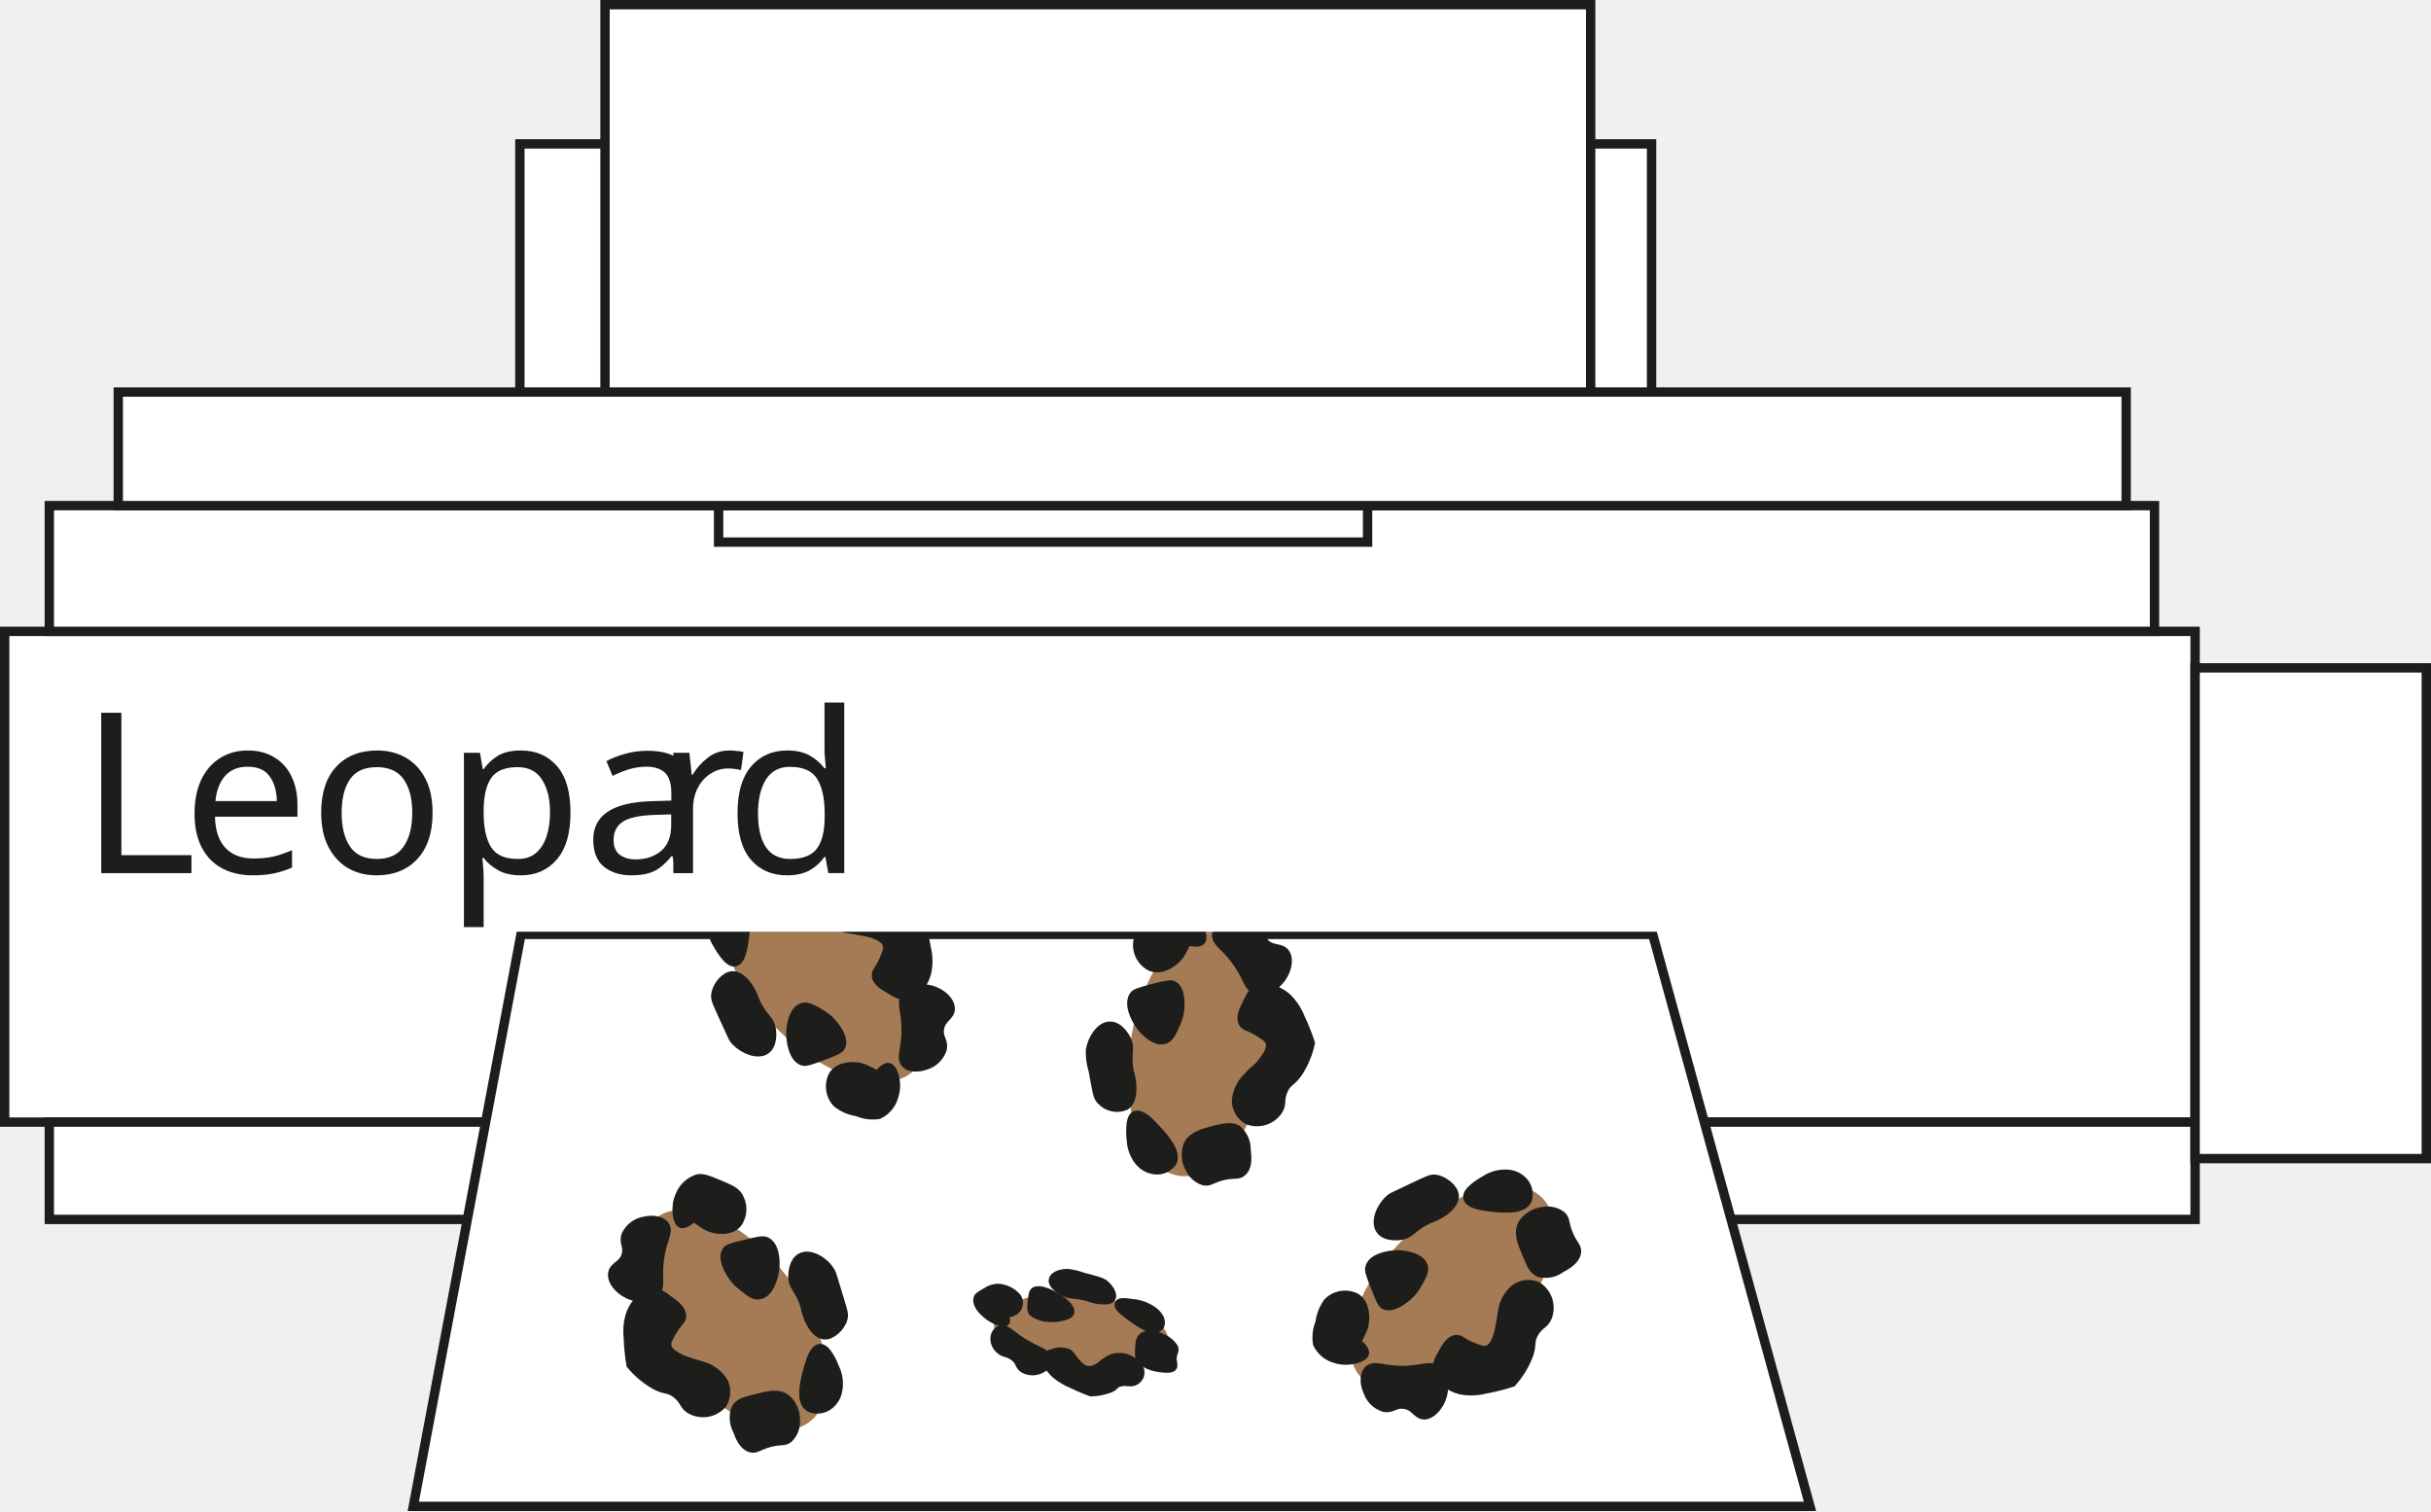
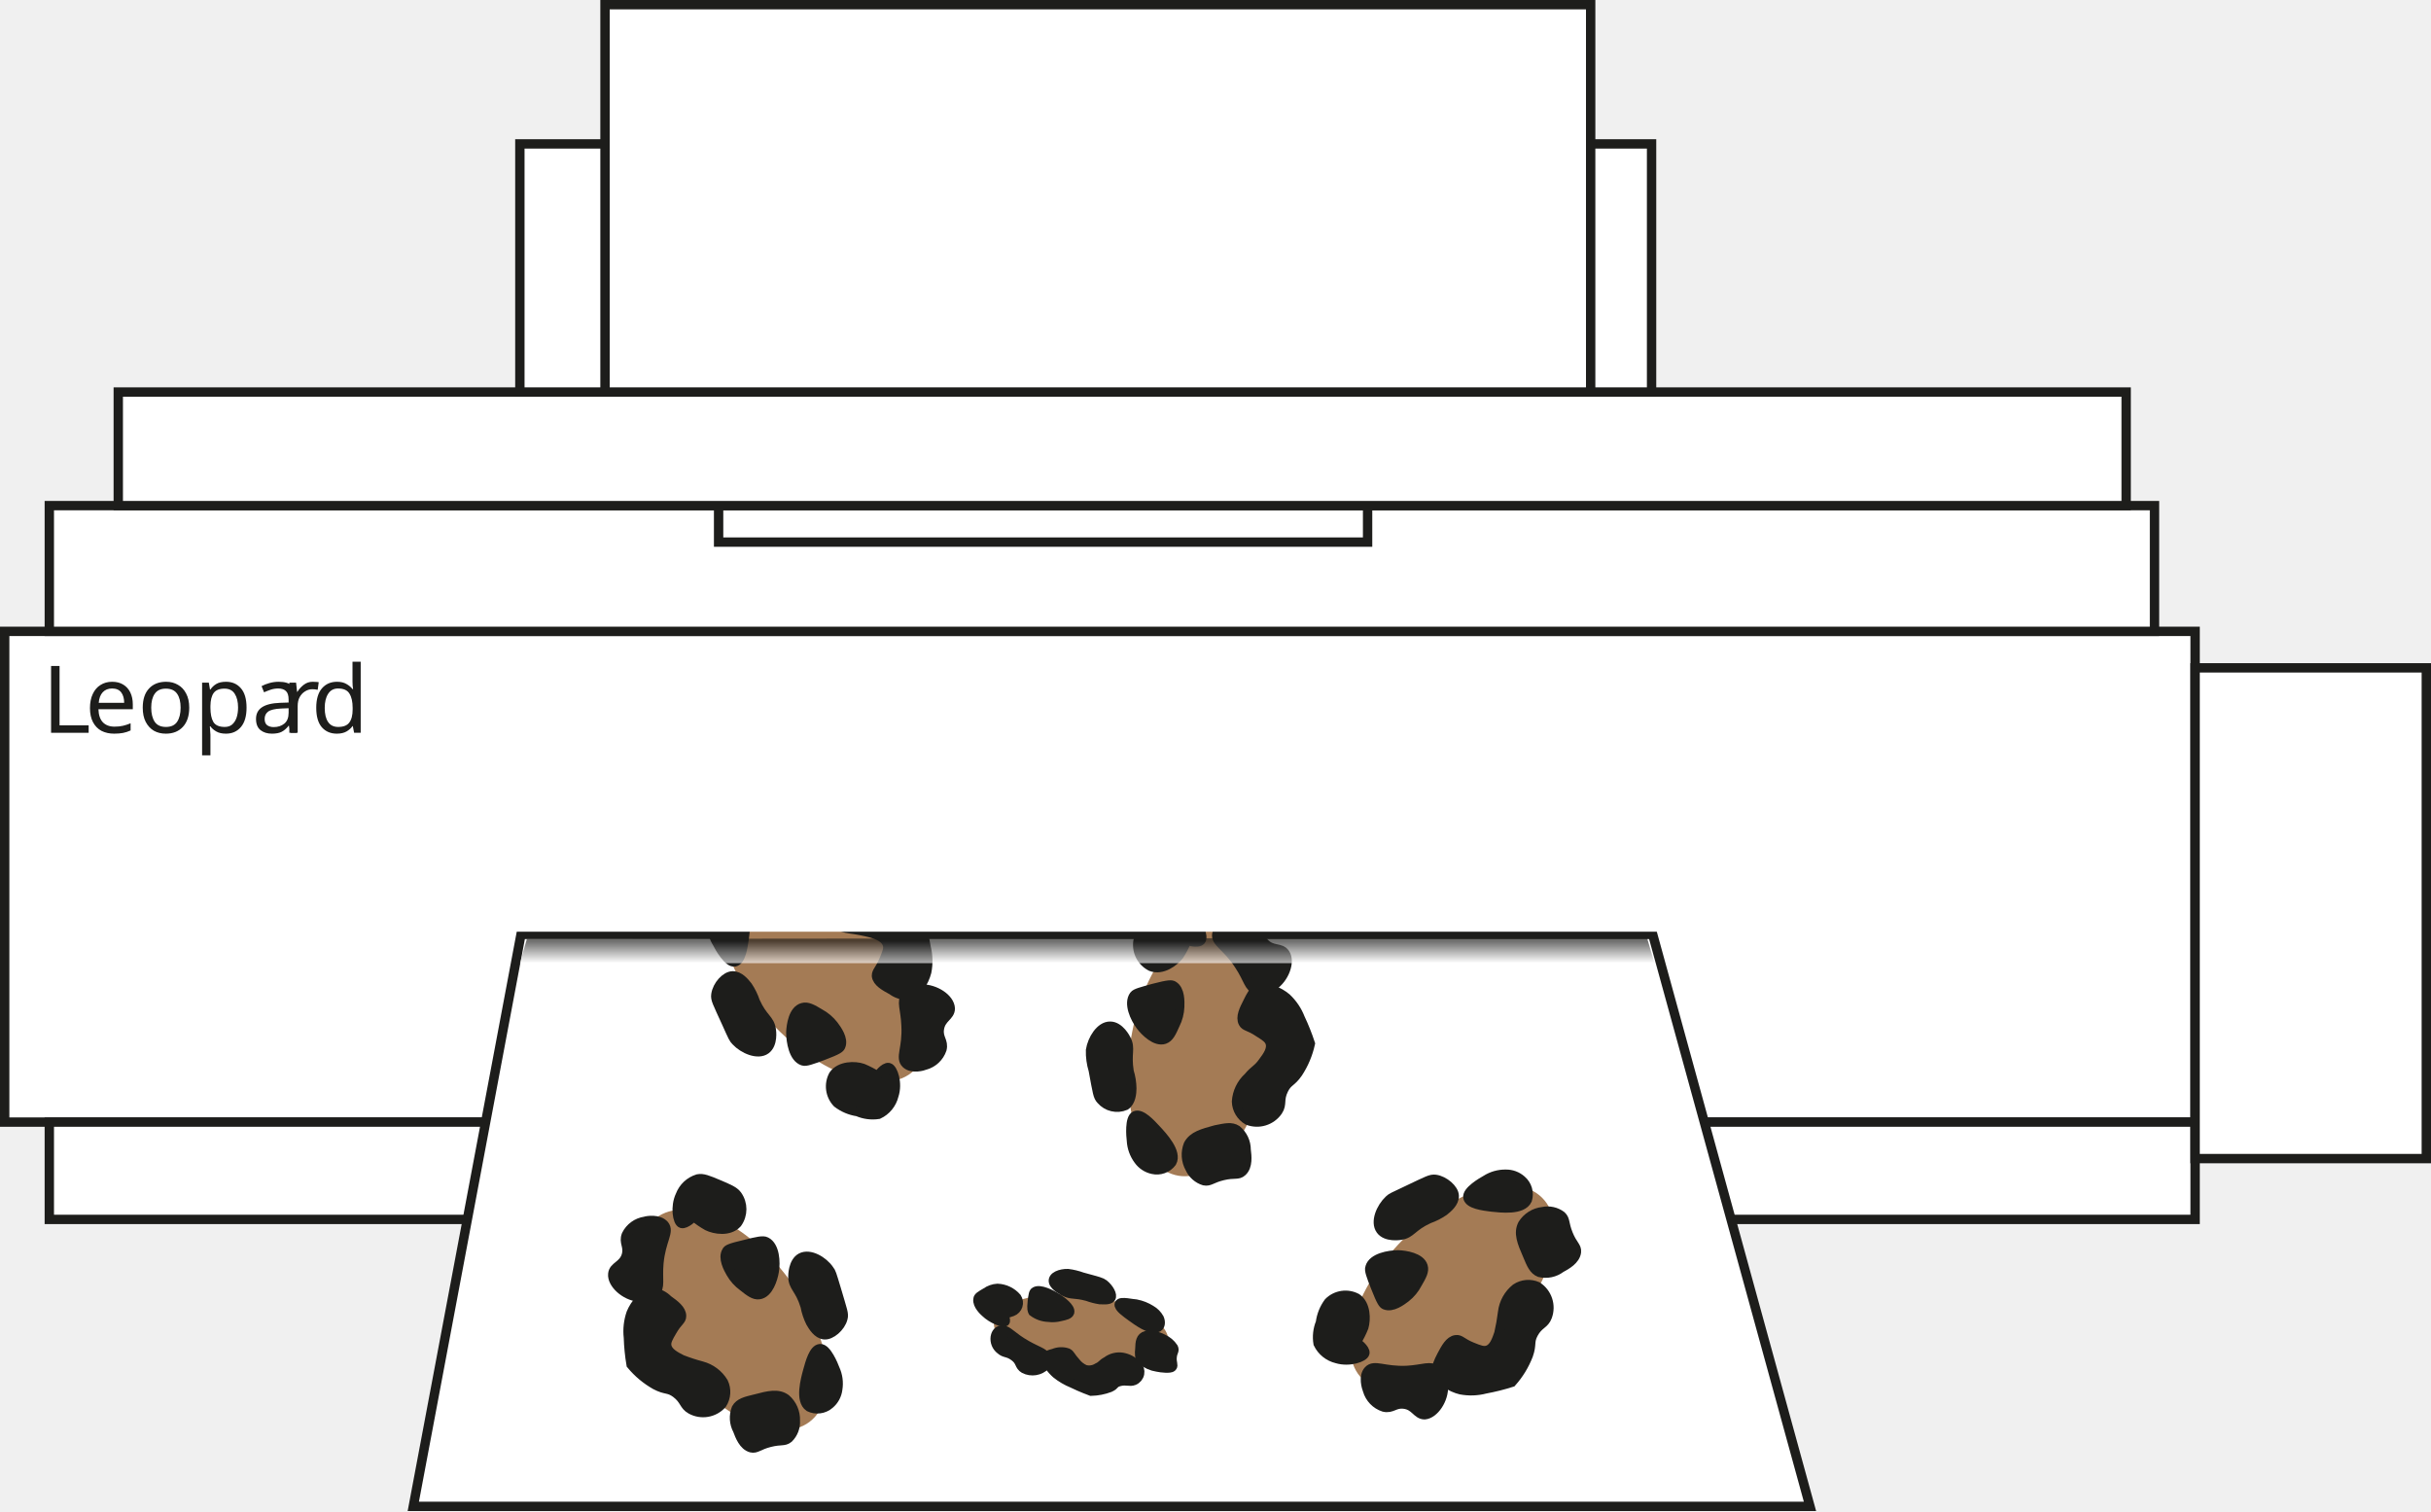
<svg xmlns="http://www.w3.org/2000/svg" viewBox="0 0 259.81 161.5">
  <defs>
-     <style>.cls-1,.cls-4{fill:#fff;}.cls-1,.cls-3{stroke:#1d1d1b;stroke-miterlimit:10;}.cls-2{fill:#a47b55;}.cls-3,.cls-5{fill:#1d1d1b;}.cls-5{font-size:24px;font-family:MyriadPro-Regular, Myriad Pro;}.cls-6{letter-spacing:-0.01em;}.cls-7{letter-spacing:-0.01em;}</style>
+     <style>.cls-1,.cls-4{fill:#fff;}.cls-1,.cls-3{stroke:#1d1d1b;stroke-miterlimit:10;}.cls-2{fill:#a47b55;}.cls-3,.cls-5{fill:#1d1d1b;}.cls-5{font-size:10px;font-family:MyriadPro-Regular, Myriad Pro;}.cls-6{letter-spacing:-0.01em;}.cls-7{letter-spacing:-0.01em;}.cls-8{letter-spacing:0em;}.cls-9{opacity:0.64;fill:url(#Naamloos_verloop_4);}</style>
+     <linearGradient id="Naamloos_verloop_4" x1="116.2" y1="102.94" x2="116.2" y2="100.23" gradientUnits="userSpaceOnUse">
+       <stop offset="0" stop-color="#fff" />
+       <stop offset="0.87" stop-color="#1d1d1b" />
+     </linearGradient>
  </defs>
  <g id="Laag_2" data-name="Laag 2">
-     <g id="Logo">
+     <g id="Paper_out" data-name="Paper out">
      <rect class="cls-1" x="0.5" y="67.48" width="234.1" height="52.45" />
      <rect class="cls-1" x="5.27" y="119.93" width="229.33" height="10.4" />
      <rect class="cls-1" x="234.6" y="71.38" width="24.71" height="52.45" />
      <rect class="cls-1" x="5.27" y="54.04" width="224.99" height="13.44" />
      <rect class="cls-1" x="76.8" y="54.04" width="69.36" height="3.9" />
      <rect class="cls-1" x="12.64" y="41.9" width="214.59" height="12.14" />
      <rect class="cls-1" x="55.56" y="15.38" width="120.95" height="26.52" />
      <rect class="cls-1" x="64.66" y="0.5" width="105.34" height="41.4" />
-     </g>
-     <g id="Paper_out" data-name="Paper out">
      <polygon class="cls-1" points="193.44 161 44.17 161 55.68 99.87 176.63 99.87 193.44 161" />
-       <path class="cls-2" d="M124.69,142.5c1,2.24-2.34,4-7.4,3.93s-9.94-1.94-10.91-4.18,2.34-4,7.4-3.93S123.72,140.26,124.69,142.5Z" />
-       <path class="cls-3" d="M107.1,142.15c.62,0,1,.69,2.63,1.61,1.17.67,1.79.77,2.07,1.26a.79.79,0,0,1-.08.9,1.93,1.93,0,0,1-2.26.36c-.56-.32-.35-.78-1.07-1.31s-1-.3-1.48-.73a1.48,1.48,0,0,1-.55-1.36C106.39,142.78,106.51,142.16,107.1,142.15Z" />
-       <path class="cls-3" d="M112.61,144.65a2.1,2.1,0,0,1,1.49,0c.33.17.28.35.87,1a2.6,2.6,0,0,0,1,.79,1.68,1.68,0,0,0,1.33-.2c.53-.25.46-.4,1-.7a2.24,2.24,0,0,1,1.68-.42,2.76,2.76,0,0,1,1.54.84,1,1,0,0,1-.32,1.64c-.47.19-.82-.08-1.52.1s-.42.36-1.06.65a6,6,0,0,1-2,.4h0s-1.09-.39-2-.85a7,7,0,0,1-1.71-1c-.54-.47-1.22-1.32-1-1.8C111.91,144.83,112.15,144.77,112.61,144.65Z" />
-       <path class="cls-3" d="M122.49,142.75a3,3,0,0,1,1.79.34,2.58,2.58,0,0,1,1.13.95c.16.34-.08.39-.14,1s.18.88,0,1.07-1.13.1-1.59,0a3.19,3.19,0,0,1-1.61-.72c-.33-.35-.3-.68-.26-1.22C121.84,143.45,121.89,142.91,122.49,142.75Z" />
-       <path class="cls-3" d="M120.92,140.73c-.51-.38-1.41-1-1.3-1.34s1.49,0,1.82,0A4.39,4.39,0,0,1,123,140a2.38,2.38,0,0,1,.9.91c.18.41.13.91-.27,1C122.92,142.19,121.54,141.18,120.92,140.73Z" />
-       <path class="cls-3" d="M112.59,137c.13.54,1.12,1,1.19,1.06.79.38,1,.12,2.45.51a7,7,0,0,0,1.31.33c.35,0,1,.1,1.2-.19s-.18-1-.75-1.46c-.31-.23-.5-.26-2.32-.76a7,7,0,0,0-1.53-.37C113.34,136.1,112.45,136.43,112.59,137Z" />
-       <path class="cls-3" d="M110.33,139.08c-.1.88,0,1,.06,1.12a2.93,2.93,0,0,0,1.67.59,3.47,3.47,0,0,0,1.26-.08c.55-.12.9-.2,1-.46.11-.47-.83-1.2-1.33-1.52-.66-.42-1.84-.95-2.35-.7C110.45,138.12,110.41,138.44,110.33,139.08Z" />
-       <path class="cls-3" d="M106.6,137.7a2.87,2.87,0,0,1,2.07,1,1,1,0,0,1-.48,1.48,5.52,5.52,0,0,1-1,.29h0s.4.66.21.81-1.36-.28-2.1-1c-.13-.12-.88-.8-.78-1.4,0-.27.32-.43.86-.74A2.32,2.32,0,0,1,106.6,137.7Z" />
+       <ellipse class="cls-2" cx="115.54" cy="142.38" rx="3.93" ry="9.37" transform="translate(-39.17 240.79) rotate(-83.4)" />
+       <path class="cls-3" d="M107.1,142.15c.62,0,1,.7,2.63,1.62,1.17.66,1.79.77,2.07,1.26a.8.8,0,0,1-.07.9,1.94,1.94,0,0,1-2.27.36c-.56-.32-.34-.78-1.06-1.31s-1-.3-1.48-.73a1.45,1.45,0,0,1-.55-1.36C106.39,142.78,106.51,142.16,107.1,142.15Z" />
+       <path class="cls-3" d="M112.61,144.65a2.08,2.08,0,0,1,1.49-.05c.32.17.28.36.86,1a2.55,2.55,0,0,0,1,.78,1.67,1.67,0,0,0,1.33-.2c.53-.24.45-.4,1-.69a2.19,2.19,0,0,1,1.67-.42,2.78,2.78,0,0,1,1.55.84,1,1,0,0,1-.32,1.64c-.47.19-.82-.08-1.52.1s-.42.36-1.06.65a6.06,6.06,0,0,1-2,.39h0s-1.09-.4-2-.85a6.92,6.92,0,0,1-1.71-1c-.54-.47-1.22-1.31-1-1.79C111.91,144.83,112.15,144.77,112.61,144.65Z" />
+       <path class="cls-3" d="M122.49,142.75a3.05,3.05,0,0,1,1.79.34,2.59,2.59,0,0,1,1.13.95c.16.34-.08.39-.14,1s.18.88,0,1.07-1.13.1-1.59,0a3.25,3.25,0,0,1-1.61-.72c-.33-.35-.3-.68-.25-1.22C121.84,143.45,121.89,142.91,122.49,142.75Z" />
+       <path class="cls-3" d="M120.92,140.73c-.52-.38-1.42-1-1.3-1.35s1.49,0,1.82,0A4.63,4.63,0,0,1,123,140a2.37,2.37,0,0,1,.9.91c.18.41.13.92-.27,1C122.92,142.19,121.54,141.18,120.92,140.73Z" />
+       <path class="cls-3" d="M112.59,137c.13.53,1.12,1,1.19,1.05.79.39,1,.12,2.45.51a6.8,6.8,0,0,0,1.3.34c.35,0,1,.09,1.2-.19s-.18-1-.75-1.46c-.31-.23-.5-.26-2.32-.76a7,7,0,0,0-1.53-.37C113.34,136.1,112.45,136.43,112.59,137Z" />
+       <path class="cls-3" d="M110.33,139.08c-.1.88,0,1,.06,1.12a2.93,2.93,0,0,0,1.67.59,3.24,3.24,0,0,0,1.26-.08c.55-.12.91-.2,1-.46.11-.47-.84-1.19-1.34-1.51-.65-.42-1.83-1-2.35-.7C110.45,138.12,110.41,138.44,110.33,139.08Z" />
+       <path class="cls-3" d="M106.6,137.7a2.88,2.88,0,0,1,2.07,1,1,1,0,0,1-.48,1.48,5.16,5.16,0,0,1-1,.28h0s.4.67.21.81-1.36-.28-2.1-1c-.13-.11-.88-.8-.78-1.4,0-.26.32-.42.86-.74A2.36,2.36,0,0,1,106.6,137.7Z" />
      <ellipse class="cls-2" cx="128.19" cy="112.21" rx="13.64" ry="7.41" transform="translate(-3.51 220.28) rotate(-80.57)" />
-       <path class="cls-3" d="M130.05,99.82c-.18.92,1.06,1.26,2.39,3.34,1,1.5,1,2.38,1.86,2.63a2.22,2.22,0,0,0,1.75-.42c1.23-.79,1.88-2.59,1.31-3.46-.47-.72-1.4-.25-2.23-1.13-.68-.73-.32-1.34-1-1.93a2.66,2.66,0,0,0-2.47-.35C131.45,98.57,130.22,99,130.05,99.82Z" />
-       <path class="cls-3" d="M133.35,107.11c-.39.78-.81,1.62-.48,2.21.23.43.6.3,1.64.95.72.45,1.11.7,1.25,1.15.21.68-.3,1.4-.75,2-.62.87-.89.81-1.6,1.65a3.88,3.88,0,0,0-1.26,2.62,2.42,2.42,0,0,0,1.2,2,2.72,2.72,0,0,0,3.23-1c.5-.75.07-1.19.61-2.28.45-.91.81-.74,1.53-1.78a9.42,9.42,0,0,0,1.31-3.14h0a21.44,21.44,0,0,0-1.08-2.71,6,6,0,0,0-1.46-2.18c-.76-.64-2.2-1.35-3.19-.79C133.89,106,133.71,106.39,133.35,107.11Z" />
-       <path class="cls-3" d="M127,122.33a2.94,2.94,0,0,0,.17,2.53,2.47,2.47,0,0,0,1.51,1.34c.61.12.77-.25,2-.55s1.63,0,2.07-.42c.64-.57.5-1.7.42-2.34a2.76,2.76,0,0,0-.94-2.13c-.58-.37-1.23-.21-2.27,0C128.54,121.14,127.51,121.39,127,122.33Z" />
-       <path class="cls-3" d="M123.56,120.7c-.58-.63-1.6-1.73-2.23-1.46s-.47,2.21-.41,2.67a3.8,3.8,0,0,0,.75,2.07,2.5,2.5,0,0,0,1.51,1,2,2,0,0,0,2.07-.75C125.84,123.16,124.28,121.47,123.56,120.7Z" />
-       <path class="cls-3" d="M118.65,109.68c1,0,1.67,1.31,1.71,1.4.52,1-.06,1.47.31,3.44a6.45,6.45,0,0,1,.29,1.81c0,.51-.08,1.42-.69,1.83a2.27,2.27,0,0,1-2.61-.61c-.35-.38-.36-.65-.83-3.17a6.68,6.68,0,0,1-.29-2.14C116.73,111.09,117.6,109.66,118.65,109.68Z" />
-       <path class="cls-3" d="M123.26,105.64c1.73-.45,2-.4,2.14-.29.74.43.7,1.74.69,2.26a4.71,4.71,0,0,1-.49,1.89c-.38.85-.63,1.4-1.14,1.58-.93.32-2.08-.82-2.55-1.45-.63-.83-1.33-2.39-.7-3.23C121.38,106.14,122,106,123.26,105.64Z" />
-       <path class="cls-3" d="M121.62,100.61a2.56,2.56,0,0,0,1.41,2.7c1.18.44,2.45-.5,3-1.22a9.86,9.86,0,0,0,.82-1.57h0s1.17.37,1.49,0-.18-1.91-1.28-2.77a3,3,0,0,0-2.48-.67c-.53.16-.9.61-1.66,1.52S121.71,100.06,121.62,100.61Z" />
+       <path class="cls-3" d="M130.05,99.82c-.18.92,1.06,1.27,2.39,3.34,1,1.5,1,2.39,1.86,2.63a2.26,2.26,0,0,0,1.75-.41c1.22-.8,1.88-2.59,1.3-3.46-.47-.72-1.39-.25-2.22-1.14-.69-.73-.32-1.33-1-1.93a2.66,2.66,0,0,0-2.47-.35C131.45,98.57,130.22,99,130.05,99.82Z" />
+       <path class="cls-3" d="M133.35,107.11c-.4.78-.81,1.61-.49,2.21.23.43.6.3,1.64,1,.72.45,1.11.7,1.25,1.15.21.68-.3,1.4-.75,2-.61.87-.89.81-1.59,1.65a3.87,3.87,0,0,0-1.26,2.62,2.4,2.4,0,0,0,1.2,2,2.72,2.72,0,0,0,3.23-1c.5-.76.07-1.19.61-2.28.45-.91.81-.74,1.53-1.78a9.36,9.36,0,0,0,1.32-3.14h0a23.08,23.08,0,0,0-1.08-2.71,5.9,5.9,0,0,0-1.47-2.18c-.76-.64-2.19-1.36-3.19-.8C133.89,106,133.71,106.39,133.35,107.11Z" />
+       <path class="cls-3" d="M127,122.33a2.94,2.94,0,0,0,.17,2.53,2.46,2.46,0,0,0,1.52,1.34c.61.12.76-.25,2-.55s1.63,0,2.07-.42c.64-.58.5-1.7.42-2.34a2.75,2.75,0,0,0-1-2.13c-.58-.37-1.22-.21-2.27,0C128.54,121.14,127.51,121.39,127,122.33Z" />
+       <path class="cls-3" d="M123.56,120.7c-.58-.63-1.6-1.73-2.23-1.46s-.47,2.21-.41,2.67a3.81,3.81,0,0,0,.75,2.07,2.51,2.51,0,0,0,1.51,1,2,2,0,0,0,2.06-.75C125.84,123.16,124.28,121.47,123.56,120.7Z" />
+       <path class="cls-3" d="M118.65,109.68c1,0,1.67,1.31,1.71,1.4.52,1,0,1.47.31,3.43a6.4,6.4,0,0,1,.29,1.82c0,.5-.08,1.42-.68,1.83a2.27,2.27,0,0,1-2.61-.61c-.35-.38-.36-.65-.83-3.17a6.66,6.66,0,0,1-.29-2.14C116.73,111.09,117.6,109.66,118.65,109.68Z" />
+       <path class="cls-3" d="M123.26,105.64c1.73-.45,1.95-.4,2.14-.29.74.43.7,1.74.68,2.26a4.56,4.56,0,0,1-.49,1.89c-.38.85-.63,1.4-1.14,1.58-.93.32-2.08-.82-2.55-1.45-.63-.83-1.33-2.39-.7-3.24C121.38,106.14,122,106,123.26,105.64Z" />
+       <path class="cls-3" d="M121.62,100.61a2.58,2.58,0,0,0,1.41,2.7c1.18.44,2.44-.5,3-1.21a10,10,0,0,0,.82-1.58h0s1.16.37,1.49,0-.18-1.92-1.28-2.78a3,3,0,0,0-2.48-.67c-.52.15-.9.61-1.66,1.52S121.71,100.06,121.62,100.61Z" />
      <ellipse class="cls-2" cx="78.32" cy="141.06" rx="7.41" ry="13.64" transform="translate(-69.01 75.29) rotate(-36.9)" />
-       <path class="cls-3" d="M71,130.93c.58.73-.35,1.61-.58,4.06-.16,1.77.21,2.58-.44,3.19a2.22,2.22,0,0,1-1.74.44c-1.46-.14-2.86-1.43-2.76-2.47.09-.85,1.12-.86,1.45-2,.27-1-.33-1.33,0-2.18a2.66,2.66,0,0,1,2-1.45C69.13,130.46,70.4,130.24,71,130.93Z" />
-       <path class="cls-3" d="M71.39,138.92c.71.51,1.46,1.06,1.45,1.74,0,.48-.4.54-1,1.6-.43.73-.67,1.13-.58,1.6.13.7.91,1.1,1.6,1.45A21.61,21.61,0,0,0,75,146a3.88,3.88,0,0,1,2.32,1.74,2.42,2.42,0,0,1-.15,2.32,2.72,2.72,0,0,1-3.34.58c-.79-.44-.61-1-1.6-1.74-.82-.6-1.06-.28-2.18-.87a9.42,9.42,0,0,1-2.61-2.18h0a21.44,21.44,0,0,1-.29-2.9,6,6,0,0,1,.29-2.61c.38-.92,1.33-2.21,2.47-2.18C70.41,138.21,70.74,138.44,71.39,138.92Z" />
-       <path class="cls-3" d="M84,149.51a2.94,2.94,0,0,1,1,2.32,2.47,2.47,0,0,1-.73,1.89c-.49.39-.8.13-2,.44s-1.46.73-2,.58c-.83-.21-1.23-1.28-1.45-1.89a2.76,2.76,0,0,1-.15-2.32c.35-.59,1-.76,2-1C82.12,149.15,83.16,148.89,84,149.51Z" />
-       <path class="cls-3" d="M86.34,146.46c.23-.83.62-2.28,1.31-2.32s1.44,1.74,1.6,2.18a3.8,3.8,0,0,1,.29,2.18,2.5,2.5,0,0,1-.87,1.6,2,2,0,0,1-2.18.29C85.46,149.69,86.06,147.47,86.34,146.46Z" />
-       <path class="cls-3" d="M85.61,134.42c-.88.47-.87,1.93-.87,2,0,1.16.73,1.28,1.31,3.19a6.45,6.45,0,0,0,.58,1.74c.26.44.73,1.22,1.45,1.31s1.77-.82,2-1.74c.14-.5,0-.74-.73-3.19-.48-1.59-.51-1.73-.73-2C88,134.78,86.54,133.92,85.61,134.42Z" />
-       <path class="cls-3" d="M79.66,133c-1.74.4-1.92.55-2,.73-.46.72.18,1.87.44,2.32a4.71,4.71,0,0,0,1.31,1.45c.73.58,1.21,1,1.74.87,1-.15,1.46-1.69,1.6-2.47.18-1,.08-2.73-.87-3.19C81.56,132.54,80.92,132.68,79.66,133Z" />
-       <path class="cls-3" d="M78.79,127.74a2.56,2.56,0,0,1,0,3c-.84.94-2.4.69-3.19.29a9.86,9.86,0,0,1-1.45-1h0s-.87.87-1.31.73-.73-1.78-.15-3A3,3,0,0,1,74.58,126c.54-.1,1.08.12,2.18.58S78.46,127.29,78.79,127.74Z" />
+       <path class="cls-3" d="M71,130.93c.59.73-.35,1.61-.58,4.07-.16,1.77.21,2.57-.43,3.19a2.26,2.26,0,0,1-1.74.44c-1.46-.14-2.87-1.44-2.76-2.47.08-.85,1.12-.87,1.45-2,.27-1-.33-1.34,0-2.18a2.65,2.65,0,0,1,2-1.45C69.13,130.46,70.4,130.24,71,130.93Z" />
+       <path class="cls-3" d="M71.39,138.92c.71.51,1.46,1.06,1.45,1.74,0,.48-.4.54-1,1.59-.43.73-.66,1.14-.58,1.6.13.7.92,1.1,1.6,1.45A19.9,19.9,0,0,0,75,146a3.87,3.87,0,0,1,2.32,1.74,2.39,2.39,0,0,1-.15,2.32,2.7,2.7,0,0,1-3.33.58c-.79-.44-.62-1-1.6-1.74-.82-.6-1.06-.28-2.18-.87a9.31,9.31,0,0,1-2.61-2.18h0a21.12,21.12,0,0,1-.29-2.9,5.92,5.92,0,0,1,.29-2.61c.38-.92,1.33-2.22,2.47-2.18A2.65,2.65,0,0,1,71.39,138.92Z" />
+       <path class="cls-3" d="M84,149.51a2.94,2.94,0,0,1,1,2.32,2.44,2.44,0,0,1-.72,1.89c-.49.39-.8.14-2,.44s-1.46.72-2,.58c-.83-.22-1.22-1.28-1.45-1.89a2.76,2.76,0,0,1-.14-2.32c.34-.6,1-.76,2-1C82.12,149.15,83.16,148.89,84,149.51Z" />
+       <path class="cls-3" d="M86.34,146.46c.23-.83.62-2.28,1.31-2.32s1.43,1.74,1.59,2.18a3.72,3.72,0,0,1,.29,2.17,2.47,2.47,0,0,1-.87,1.6,2,2,0,0,1-2.18.29C85.46,149.69,86.06,147.47,86.34,146.46Z" />
+       <path class="cls-3" d="M85.61,134.42c-.87.47-.87,1.93-.87,2,0,1.16.73,1.28,1.31,3.19a6.57,6.57,0,0,0,.58,1.74c.26.44.73,1.23,1.45,1.31s1.77-.82,2-1.74c.14-.5,0-.74-.72-3.2-.48-1.58-.51-1.73-.73-2C88,134.78,86.54,133.92,85.61,134.42Z" />
+       <path class="cls-3" d="M79.66,133c-1.74.4-1.92.55-2,.73-.46.72.18,1.87.44,2.32a4.63,4.63,0,0,0,1.3,1.45c.73.58,1.21.95,1.74.87,1-.14,1.47-1.68,1.6-2.46.18-1,.08-2.73-.87-3.2C81.56,132.54,80.92,132.68,79.66,133Z" />
+       <path class="cls-3" d="M78.79,127.74a2.57,2.57,0,0,1,0,3c-.84.93-2.4.68-3.19.29a9.69,9.69,0,0,1-1.45-1h0s-.87.87-1.31.73-.72-1.78-.14-3A2.92,2.92,0,0,1,74.58,126c.54-.11,1.09.12,2.18.58S78.46,127.29,78.79,127.74Z" />
      <ellipse class="cls-2" cx="155.2" cy="137.71" rx="13.64" ry="7.41" transform="translate(-51.85 151.08) rotate(-45.28)" />
-       <path class="cls-3" d="M146.25,146.47c.64-.69,1.64.12,4.11,0,1.78-.1,2.52-.58,3.22,0a2.22,2.22,0,0,1,.68,1.66c.08,1.46-1,3-2,3.09-.86,0-1-1-2.22-1.14-1-.13-1.27.52-2.15.32a2.66,2.66,0,0,1-1.73-1.8C146,148.34,145.65,147.11,146.25,146.47Z" />
-       <path class="cls-3" d="M154.08,144.87c.41-.78.84-1.6,1.51-1.69.48-.06.59.31,1.73.77.79.32,1.22.49,1.66.34.67-.23,1-1.07,1.2-1.79a21.61,21.61,0,0,0,.4-2.26A3.88,3.88,0,0,1,162,137.7a2.42,2.42,0,0,1,2.32-.19,2.72,2.72,0,0,1,1.06,3.22c-.32.84-.92.76-1.49,1.83-.47.9-.12,1.09-.54,2.28a9.42,9.42,0,0,1-1.77,2.9h0a21.44,21.44,0,0,1-2.83.71,6,6,0,0,1-2.63.09c-1-.25-2.38-1-2.51-2.12A2.66,2.66,0,0,1,154.08,144.87Z" />
-       <path class="cls-3" d="M162.73,130.84a2.94,2.94,0,0,1,2.15-1.34,2.47,2.47,0,0,1,2,.44c.46.43.25.77.73,1.95s.93,1.34.87,1.93c-.09.86-1.09,1.4-1.66,1.71a2.76,2.76,0,0,1-2.28.48c-.64-.26-.89-.87-1.3-1.86C162.64,132.76,162.24,131.78,162.73,130.84Z" />
-       <path class="cls-3" d="M159.37,129c-.85-.1-2.35-.28-2.49-1s1.51-1.67,1.92-1.9a3.8,3.8,0,0,1,2.11-.6,2.5,2.5,0,0,1,1.71.63,2,2,0,0,1,.6,2.11C162.7,129.39,160.41,129.11,159.37,129Z" />
-       <path class="cls-3" d="M147.56,131.46c.59.8,2,.58,2.14.57,1.15-.19,1.16-.91,3-1.76a6.45,6.45,0,0,0,1.64-.83c.39-.32,1.11-.9,1.08-1.63s-1.07-1.63-2-1.76c-.51-.07-.74.09-3.05,1.18-1.5.71-1.64.75-1.9,1C147.57,129.07,146.93,130.61,147.56,131.46Z" />
-       <path class="cls-3" d="M147,137.56c.65,1.66.82,1.82,1,1.9.78.35,1.82-.45,2.23-.77a4.71,4.71,0,0,0,1.25-1.5c.46-.81.76-1.33.61-1.85-.29-.94-1.88-1.2-2.67-1.22-1,0-2.71.32-3,1.33C146.29,135.74,146.52,136.35,147,137.56Z" />
-       <path class="cls-3" d="M141.95,139.18a2.56,2.56,0,0,1,3-.44c1,.7,1,2.27.75,3.12a9.86,9.86,0,0,1-.79,1.58h0s1,.73.91,1.19-1.65,1-3,.59a3,3,0,0,1-2-1.61,4.11,4.11,0,0,1,.26-2.24A4.64,4.64,0,0,1,141.95,139.18Z" />
+       <path class="cls-3" d="M146.25,146.47c.64-.69,1.64.11,4.1,0,1.78-.1,2.52-.58,3.23,0a2.2,2.2,0,0,1,.68,1.66c.08,1.46-1,3-2,3.08-.85,0-1-1-2.22-1.14-1-.12-1.27.53-2.15.32a2.67,2.67,0,0,1-1.74-1.8C146.05,148.34,145.65,147.11,146.25,146.47Z" />
+       <path class="cls-3" d="M154.08,144.87c.41-.77.84-1.6,1.51-1.68.49-.07.6.31,1.73.77.79.32,1.22.49,1.67.34.67-.23.95-1.07,1.2-1.79a22.63,22.63,0,0,0,.4-2.26A3.83,3.83,0,0,1,162,137.7a2.4,2.4,0,0,1,2.31-.2,2.71,2.71,0,0,1,1.06,3.22c-.31.85-.92.76-1.49,1.83-.47.9-.12,1.09-.54,2.29a9.52,9.52,0,0,1-1.77,2.9h0a23,23,0,0,1-2.83.71,6,6,0,0,1-2.63.09c-1-.24-2.38-1-2.51-2.12C153.52,146,153.71,145.59,154.08,144.87Z" />
+       <path class="cls-3" d="M162.73,130.84a2.9,2.9,0,0,1,2.15-1.34,2.45,2.45,0,0,1,2,.44c.45.43.25.77.72,1.95s.94,1.34.88,1.92c-.1.86-1.09,1.4-1.66,1.71a2.73,2.73,0,0,1-2.28.48c-.63-.25-.89-.87-1.3-1.86C162.64,132.76,162.24,131.78,162.73,130.84Z" />
+       <path class="cls-3" d="M159.37,129c-.85-.11-2.34-.29-2.49-1s1.52-1.67,1.93-1.9a3.82,3.82,0,0,1,2.11-.6,2.48,2.48,0,0,1,1.7.63,2,2,0,0,1,.61,2.11C162.7,129.39,160.41,129.11,159.37,129Z" />
+       <path class="cls-3" d="M147.56,131.46c.59.8,2,.58,2.14.56,1.14-.18,1.16-.9,3-1.75a6.88,6.88,0,0,0,1.63-.83c.4-.32,1.11-.9,1.09-1.63s-1.07-1.63-2-1.76c-.52-.06-.74.09-3.06,1.19-1.5.71-1.64.75-1.9,1C147.57,129.07,146.93,130.61,147.56,131.46Z" />
+       <path class="cls-3" d="M147,137.56c.65,1.66.82,1.81,1,1.9.78.35,1.82-.45,2.24-.77a4.55,4.55,0,0,0,1.24-1.5c.47-.81.77-1.33.61-1.85-.28-.94-1.88-1.2-2.67-1.22-1,0-2.71.32-3,1.32C146.29,135.74,146.52,136.35,147,137.56Z" />
+       <path class="cls-3" d="M142,139.18a2.55,2.55,0,0,1,3-.44c1,.69,1,2.27.76,3.11a10.22,10.22,0,0,1-.8,1.59h0s1,.73.91,1.18-1.65,1-3,.59a3,3,0,0,1-2-1.61,4.13,4.13,0,0,1,.25-2.24A4.63,4.63,0,0,1,142,139.18Z" />
      <ellipse class="cls-2" cx="88.19" cy="104.62" rx="7.41" ry="13.64" transform="translate(-48.04 91.82) rotate(-44.5)" />
-       <path class="cls-3" d="M96.83,113.69c-.68-.65.14-1.64,0-4.11-.07-1.78-.55-2.53,0-3.22a2.22,2.22,0,0,1,1.67-.66c1.46-.06,3,1,3.06,2.08,0,.86-1,1-1.17,2.21-.14,1,.51,1.28.29,2.16a2.66,2.66,0,0,1-1.82,1.71C98.7,113.92,97.47,114.3,96.83,113.69Z" />
-       <path class="cls-3" d="M95.34,105.84c-.77-.42-1.59-.86-1.67-1.53-.06-.48.32-.59.8-1.72.33-.78.51-1.21.36-1.66-.22-.68-1.05-1-1.77-1.23a21.61,21.61,0,0,0-2.25-.43,3.88,3.88,0,0,1-2.53-1.42,2.42,2.42,0,0,1-.16-2.32,2.72,2.72,0,0,1,3.23-1c.84.33.74.93,1.81,1.52.89.49,1.08.14,2.27.58a9.42,9.42,0,0,1,2.88,1.81h0a21.44,21.44,0,0,1,.67,2.84,6,6,0,0,1,.06,2.63c-.26,1-1,2.37-2.16,2.48A2.66,2.66,0,0,1,95.34,105.84Z" />
-       <path class="cls-3" d="M81.43,97a2.94,2.94,0,0,1-1.31-2.17,2.47,2.47,0,0,1,.47-2c.44-.45.77-.24,2-.7s1.36-.91,1.94-.84c.85.1,1.39,1.11,1.69,1.68a2.76,2.76,0,0,1,.45,2.28c-.27.63-.88.88-1.88,1.28C83.35,97.11,82.36,97.5,81.43,97Z" />
-       <path class="cls-3" d="M79.53,100.33c-.12.85-.32,2.34-1,2.47s-1.65-1.54-1.87-1.95a3.8,3.8,0,0,1-.58-2.12,2.5,2.5,0,0,1,.65-1.7,2,2,0,0,1,2.12-.58C80,97,79.67,99.29,79.53,100.33Z" />
-       <path class="cls-3" d="M81.84,112.18c.81-.58.61-2,.59-2.13-.17-1.15-.89-1.17-1.72-3a6.45,6.45,0,0,0-.81-1.65c-.31-.4-.88-1.12-1.61-1.1s-1.65,1-1.78,2c-.07.51.08.74,1.14,3.07.69,1.51.73,1.65,1,1.92C79.45,112.13,81,112.79,81.84,112.18Z" />
-       <path class="cls-3" d="M87.93,112.83c1.67-.62,1.83-.79,1.92-1,.36-.78-.43-1.82-.74-2.24a4.71,4.71,0,0,0-1.49-1.27c-.8-.47-1.32-.78-1.84-.63-.95.27-1.23,1.87-1.26,2.66,0,1,.28,2.72,1.29,3.05C86.11,113.5,86.72,113.28,87.93,112.83Z" />
-       <path class="cls-3" d="M89.48,117.89a2.56,2.56,0,0,1-.4-3c.71-1,2.29-1,3.13-.71a9.86,9.86,0,0,1,1.57.82h0s.74-1,1.2-.89,1,1.67.55,3a3,3,0,0,1-1.64,2,4.11,4.11,0,0,1-2.23-.29A4.64,4.64,0,0,1,89.48,117.89Z" />
+       <path class="cls-3" d="M96.83,113.69c-.68-.65.14-1.64,0-4.1-.07-1.78-.55-2.53,0-3.23a2.24,2.24,0,0,1,1.67-.66c1.46,0,3,1,3.06,2.08,0,.86-1,1-1.17,2.21-.14,1,.5,1.28.28,2.16a2.64,2.64,0,0,1-1.82,1.7C98.7,113.92,97.47,114.3,96.83,113.69Z" />
+       <path class="cls-3" d="M95.34,105.84c-.77-.42-1.59-.86-1.67-1.54,0-.48.33-.59.8-1.72.33-.78.51-1.21.36-1.66-.22-.67-1-1-1.77-1.22a19.48,19.48,0,0,0-2.25-.43,3.93,3.93,0,0,1-2.54-1.42,2.44,2.44,0,0,1-.16-2.33,2.72,2.72,0,0,1,3.23-1c.84.33.75.93,1.82,1.51.89.49,1.08.14,2.27.58a9.56,9.56,0,0,1,2.88,1.81h0a22.54,22.54,0,0,1,.67,2.84,6,6,0,0,1,.06,2.63c-.26,1-1,2.37-2.16,2.48A2.65,2.65,0,0,1,95.34,105.84Z" />
+       <path class="cls-3" d="M81.43,97a2.91,2.91,0,0,1-1.32-2.17,2.47,2.47,0,0,1,.47-2c.44-.45.77-.24,2-.7s1.35-.92,1.93-.85c.86.11,1.39,1.11,1.69,1.68a2.75,2.75,0,0,1,.45,2.29c-.26.63-.88.87-1.88,1.27C83.35,97.11,82.36,97.5,81.43,97Z" />
+       <path class="cls-3" d="M79.53,100.33c-.12.85-.32,2.34-1,2.48s-1.65-1.54-1.87-2a3.8,3.8,0,0,1-.58-2.12,2.52,2.52,0,0,1,.65-1.7,2.05,2.05,0,0,1,2.12-.57C80,97,79.67,99.29,79.53,100.33Z" />
+       <path class="cls-3" d="M81.84,112.18c.81-.59.61-2,.59-2.13-.17-1.15-.89-1.18-1.71-3a6.86,6.86,0,0,0-.81-1.65c-.31-.39-.88-1.11-1.61-1.1s-1.65,1-1.79,2c-.07.51.09.74,1.15,3.07.68,1.51.73,1.64,1,1.91C79.45,112.13,81,112.79,81.84,112.18Z" />
+       <path class="cls-3" d="M87.93,112.83c1.67-.63,1.83-.8,1.92-1,.35-.78-.43-1.82-.74-2.24a4.69,4.69,0,0,0-1.49-1.27c-.8-.48-1.32-.78-1.84-.63-1,.27-1.23,1.86-1.26,2.65,0,1,.29,2.72,1.29,3.05C86.11,113.5,86.72,113.28,87.93,112.83Z" />
+       <path class="cls-3" d="M89.48,117.89a2.56,2.56,0,0,1-.4-3c.71-1,2.29-1,3.13-.71a10.52,10.52,0,0,1,1.57.82h0s.74-1,1.2-.9,1,1.67.55,3a3,3,0,0,1-1.64,2,4.06,4.06,0,0,1-2.24-.29A4.7,4.7,0,0,1,89.48,117.89Z" />
      <rect class="cls-4" x="51.65" y="78.3" width="135.01" height="21.28" />
-       <text class="cls-5" transform="translate(8.49 93.32)">
+       <text class="cls-5" transform="translate(4.49 78.32)">
        <tspan class="cls-6">L</tspan>
-         <tspan x="10.99" y="0">eopa</tspan>
-         <tspan class="cls-7" x="61.42" y="0">r</tspan>
-         <tspan x="69.02" y="0">d</tspan>
+         <tspan x="4.58" y="0">eopa</tspan>
+         <tspan class="cls-7" x="25.59" y="0">r</tspan>
+         <tspan class="cls-8" x="28.76" y="0">d</tspan>
      </text>
+       <polygon class="cls-9" points="176.82 102.94 55.57 102.94 56.31 100.35 176.02 100.23 176.82 102.94" />
    </g>
  </g>
</svg>
